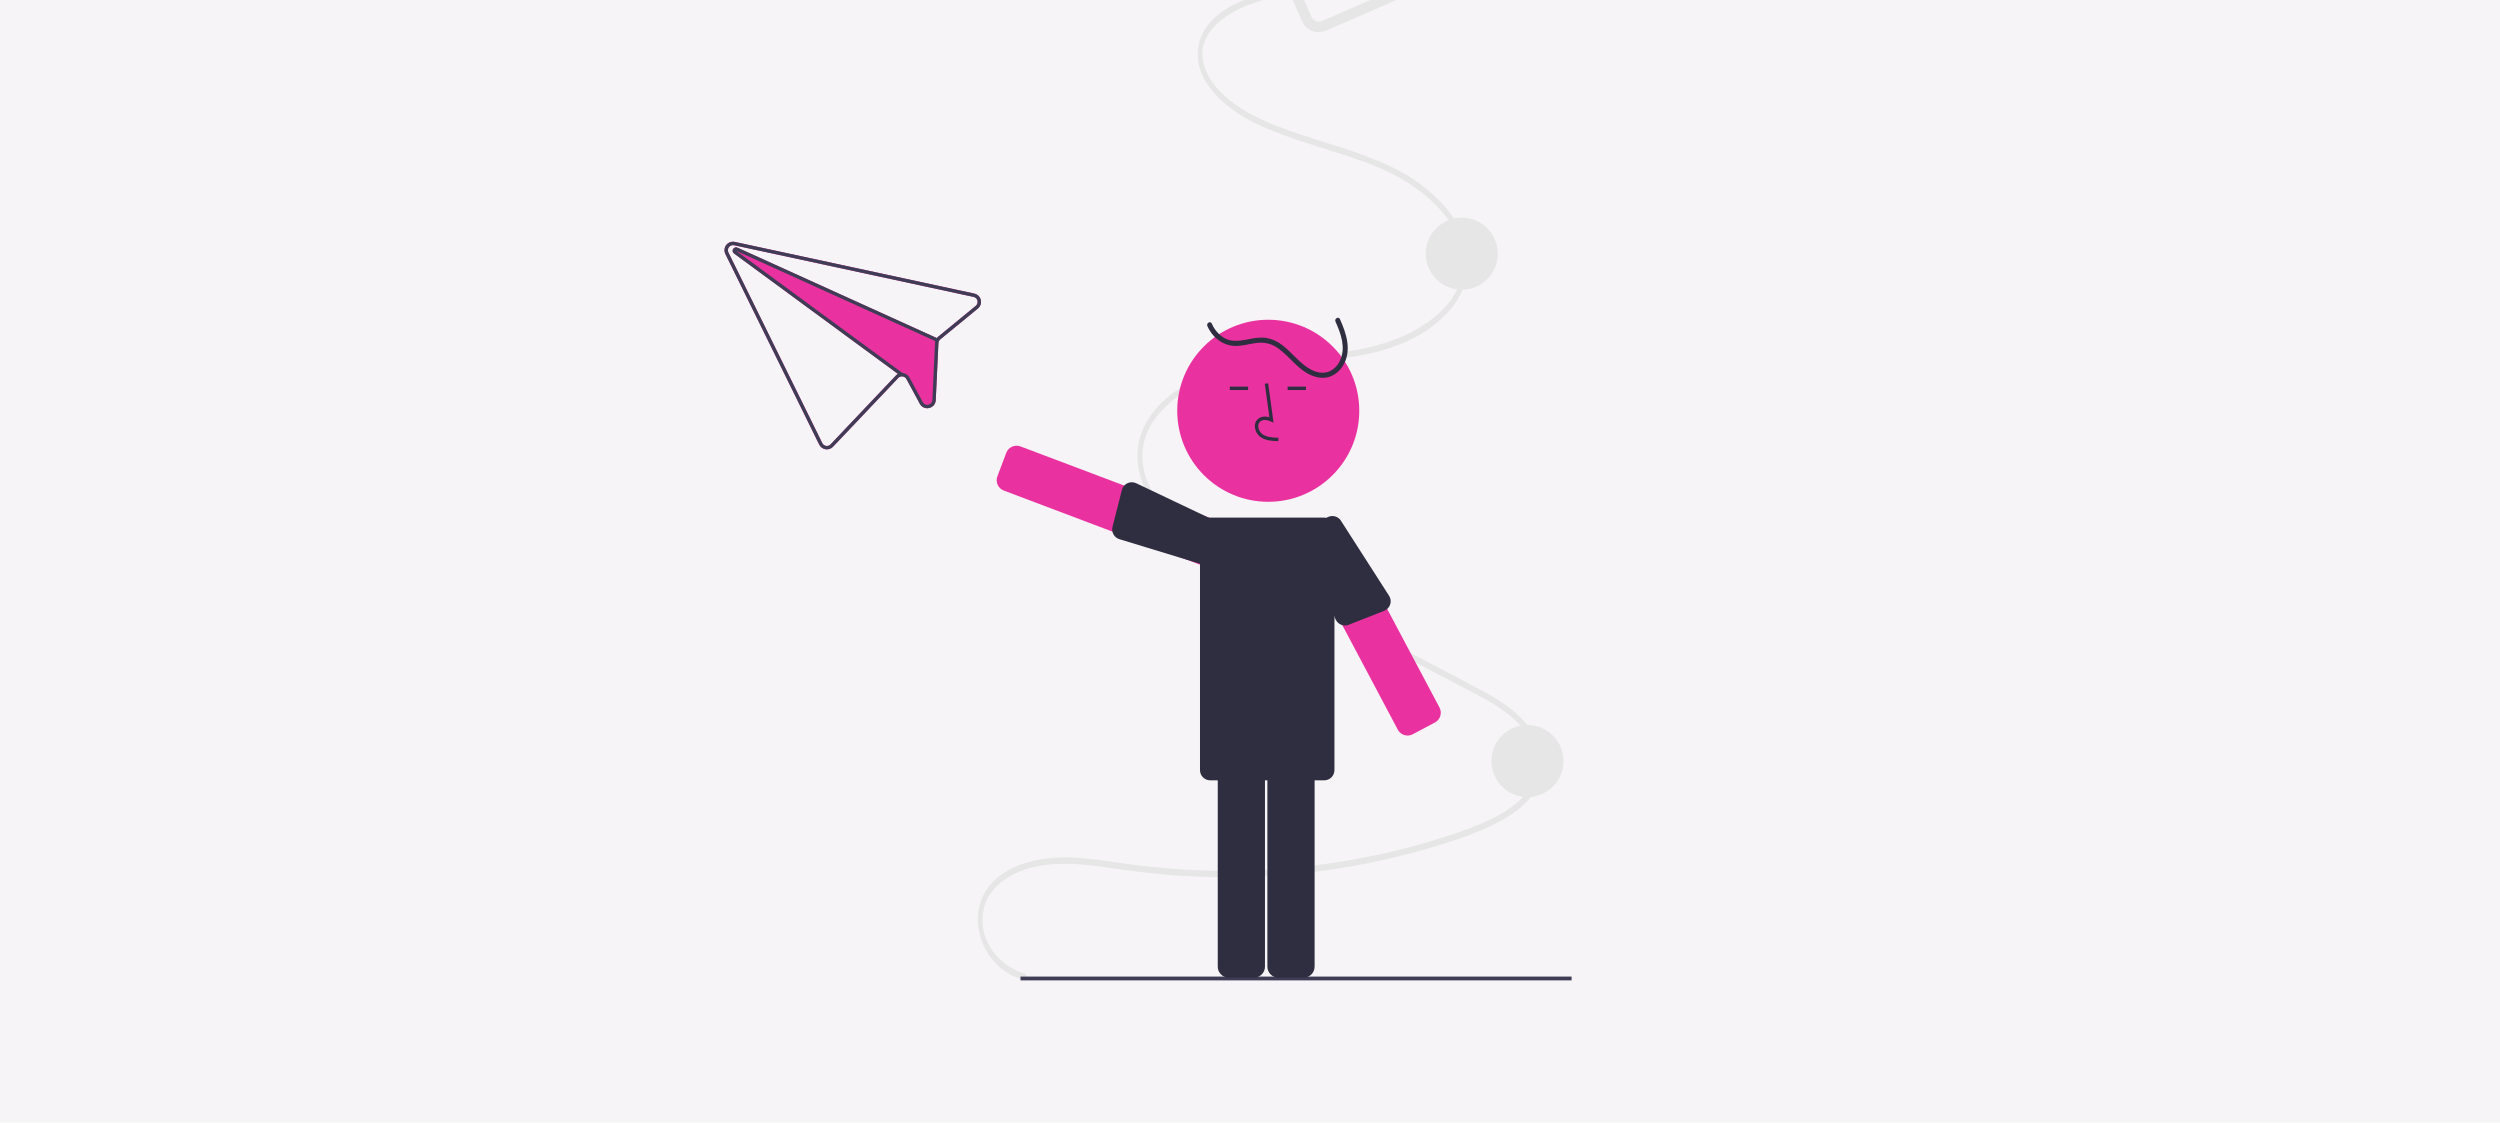
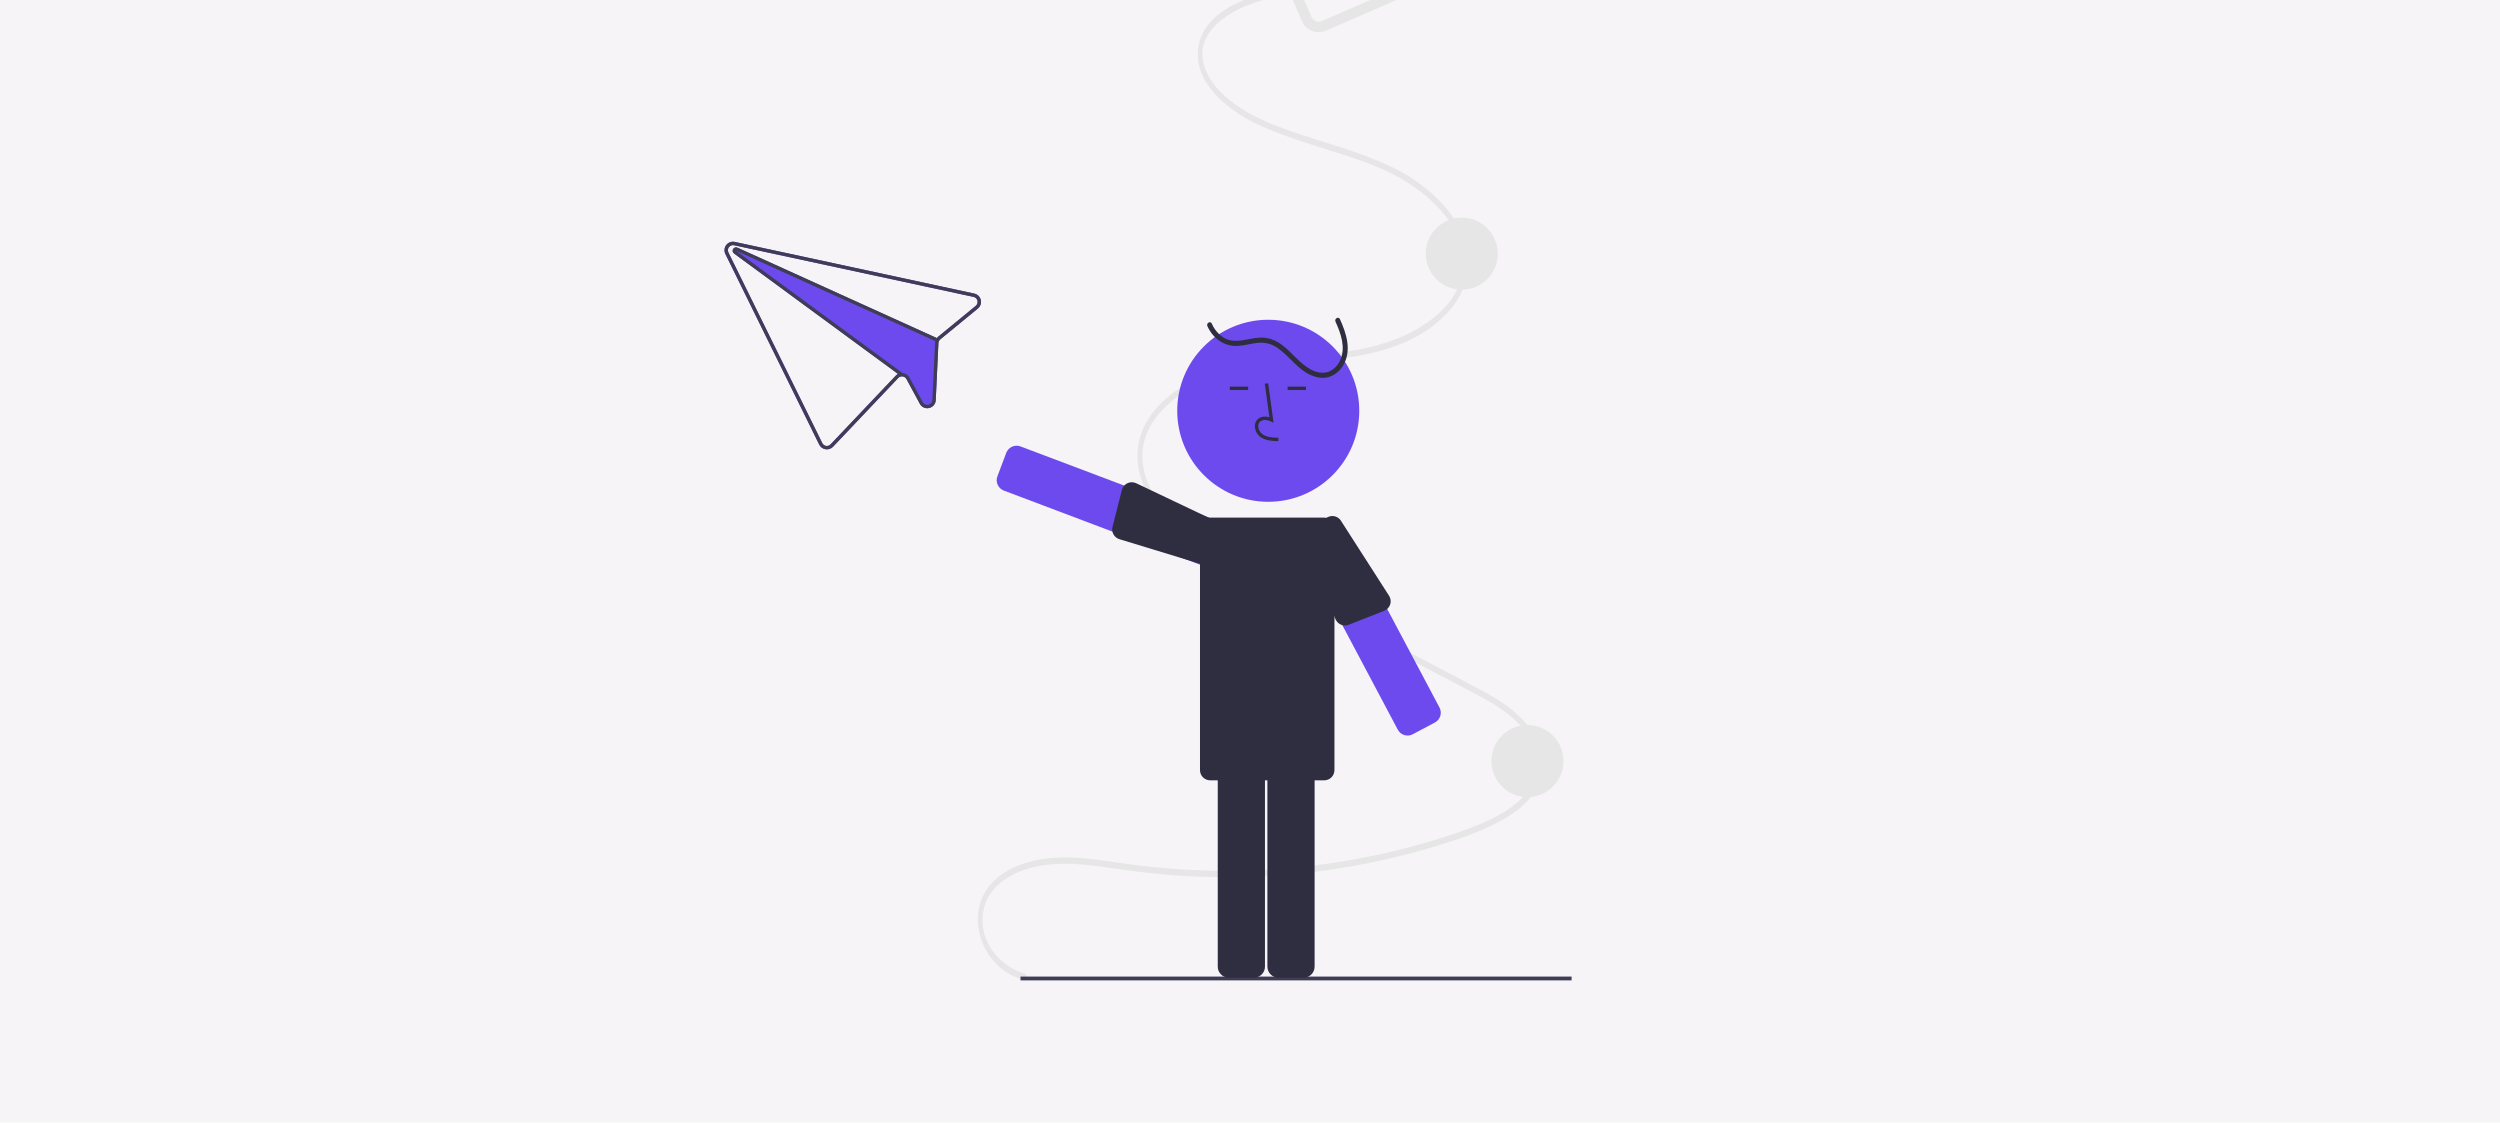
<svg xmlns="http://www.w3.org/2000/svg" width="1470" height="660" viewBox="0 0 1470 660">
  <defs>
    <clipPath id="b">
      <rect width="1470" height="660" />
    </clipPath>
  </defs>
  <g id="a" clip-path="url(#b)">
    <rect width="1470" height="660" fill="#f6f4f6" />
    <g transform="translate(425.999 -70.001)">
-       <path d="M497.856,369.39,358.823,339.4l-1.807-.389a5,5,0,0,0-5.546,7.106l55.2,112.1a5.018,5.018,0,0,0,3.727,2.729,4.968,4.968,0,0,0,4.379-1.5l38.342-40.428a2.91,2.91,0,0,1,2.139-.934,3.011,3.011,0,0,1,2.68,1.558l7.853,14.526a4.886,4.886,0,0,0,5.471,2.507l.039-.009a4.893,4.893,0,0,0,3.877-4.647l1.573-33.532a3.057,3.057,0,0,1,.307-1.2,3.253,3.253,0,0,1,.788-.973l22.12-18.158a5.006,5.006,0,0,0-2.112-8.761Zm.849,7.217-22.12,18.158a4.934,4.934,0,0,0-.779.787L358.572,342.383a1.742,1.742,0,0,0-.322-.113,2,2,0,0,0-1.669,3.565l96.393,70.807a4.8,4.8,0,0,0-1.306,1l-38.341,40.428a3,3,0,0,1-4.864-.737l-55.2-112.1a3.008,3.008,0,0,1,3.328-4.26l1.85.4,138.989,29.981a3.007,3.007,0,0,1,1.276,5.258Z" transform="translate(-350.951 -126.768)" fill="#ea31a0" />
+       <path d="M497.856,369.39,358.823,339.4l-1.807-.389a5,5,0,0,0-5.546,7.106l55.2,112.1a5.018,5.018,0,0,0,3.727,2.729,4.968,4.968,0,0,0,4.379-1.5l38.342-40.428a2.91,2.91,0,0,1,2.139-.934,3.011,3.011,0,0,1,2.68,1.558l7.853,14.526a4.886,4.886,0,0,0,5.471,2.507l.039-.009a4.893,4.893,0,0,0,3.877-4.647l1.573-33.532a3.057,3.057,0,0,1,.307-1.2,3.253,3.253,0,0,1,.788-.973l22.12-18.158a5.006,5.006,0,0,0-2.112-8.761Zm.849,7.217-22.12,18.158a4.934,4.934,0,0,0-.779.787L358.572,342.383a1.742,1.742,0,0,0-.322-.113,2,2,0,0,0-1.669,3.565l96.393,70.807a4.8,4.8,0,0,0-1.306,1l-38.341,40.428a3,3,0,0,1-4.864-.737l-55.2-112.1a3.008,3.008,0,0,1,3.328-4.26l1.85.4,138.989,29.981a3.007,3.007,0,0,1,1.276,5.258Z" transform="translate(-350.951 -126.768)" fill="#6d4aee" />
      <path d="M527.492,769.293c-12.471-3.368-27.649-17.378-24.4-36.634,1.612-9.55,7.8-15.732,14.21-19.729,8.871-5.529,18.974-7.613,28.71-8.139,11.23-.607,22.447.924,33.593,2.543,11,1.6,22.008,3.029,33.06,3.9A426.181,426.181,0,0,0,741.7,701.655q15.65-3.612,31.113-8.474A213.752,213.752,0,0,0,801.394,682.5c12.256-5.884,32.187-17.334,30.562-38.539-.862-11.244-7.483-20.224-14.162-26.48-8.075-7.565-17.42-12.542-26.572-17.375-42.57-22.482-85.224-44.7-127.836-67.042-9.945-5.215-19.956-10.291-29.608-16.4-9.036-5.722-18.031-12.369-25.3-21.559-6.352-8.027-12.027-18.8-11.827-30.85.166-9.99,4.712-18.468,10.28-24.8,13.785-15.686,33.286-22.046,50.91-25.378,21.9-4.139,44.11-4.118,66.021-8.114,17.692-3.227,36.6-9.457,50.984-24.056a45.6,45.6,0,0,0,12.429-21.715,42.678,42.678,0,0,0-2.556-25.768c-3.9-9.31-10.115-16.726-16.652-22.8a99.914,99.914,0,0,0-25.256-16.873c-19.433-9.26-39.868-14.082-59.773-21.188-9.762-3.485-19.623-7.307-28.688-13.293-7.68-5.072-16.046-11.908-20.318-22.074-8.816-20.975,12.215-33.475,24.132-38.211a155.153,155.153,0,0,1,24.941-7.14c1.8-.386,1.035-3.973-.754-3.589a149.216,149.216,0,0,0-26.191,7.648c-7.186,2.986-14.6,6.91-20.245,13.662a28.438,28.438,0,0,0-6.426,22.235c1.5,10.064,7.994,17.818,14.1,23.435,8.072,7.428,17.275,12.278,26.605,16.232,9.827,4.164,19.863,7.41,29.9,10.593,20.047,6.361,40.993,12.03,59.09,25.566,12.659,9.469,29.857,27.223,25.646,49.229-1.869,9.769-7.546,17.406-13.671,23.024a79.6,79.6,0,0,1-24.484,14.887c-40.1,16.139-84.238,4.6-123.307,26.518-13.284,7.453-29.419,21.023-29.549,42.374-.067,11.091,4.378,21.264,9.875,29.3,6.583,9.63,15.108,16.751,23.781,22.7a276.822,276.822,0,0,0,28.4,16.442q16.031,8.42,32.069,16.818l64.884,34.026,32.238,16.906c9.839,5.16,19.931,10.109,28.877,17.683,7.325,6.2,15.979,16.376,15.232,29.01-.594,10.033-7.259,17.274-13.349,22.115-7.887,6.268-16.746,10.323-25.561,13.692-10.167,3.886-20.5,7.11-30.856,10.008a416.581,416.581,0,0,1-64.737,12.671,425.684,425.684,0,0,1-65.765,2.451q-16.638-.67-33.223-2.662c-11.4-1.373-22.746-3.488-34.173-4.426-10.336-.849-20.771-.652-30.95,2.076-8.5,2.278-17.478,6.337-23.93,14.259a31.543,31.543,0,0,0-6.7,21.3,38.256,38.256,0,0,0,7.843,21.112,35.489,35.489,0,0,0,18.972,12.736c1.782.481,2.544-3.105.754-3.589Z" transform="translate(-350.951 -126.768)" fill="#e6e6e6" />
      <rect width="324.033" height="2.241" transform="translate(174.066 644.224)" fill="#3f3d56" />
      <circle cx="21.168" cy="21.168" r="21.168" transform="translate(450.969 496.334)" fill="#e6e6e6" />
      <circle cx="21.168" cy="21.168" r="21.168" transform="translate(412.35 197.98)" fill="#e6e6e6" />
      <path d="M736.61,127.653,677.833,153.2a10.694,10.694,0,0,0-5.538,14.055l18.251,41.983A10.694,10.694,0,0,0,704.6,214.78l58.777-25.552a10.694,10.694,0,0,0,5.538-14.055l-18.251-41.983a10.694,10.694,0,0,0-14.055-5.538Zm2.433,5.6a4.555,4.555,0,0,1,1.1-.316L720.27,170.427l-40.815-11.169a4.579,4.579,0,0,1,.811-.455Zm21.9,50.38-58.777,25.552a4.583,4.583,0,0,1-6.023-2.373L678.057,165.2l42.96,11.756a3.052,3.052,0,0,0,3.5-1.514l20.8-39.243,18,41.405a4.583,4.583,0,0,1-2.373,6.024Z" transform="translate(-350.951 -126.768)" fill="#e6e6e6" />
-       <circle cx="53.519" cy="53.519" r="53.519" transform="translate(266.214 258.019)" fill="#ea31a0" />
+       <circle cx="53.519" cy="53.519" r="53.519" transform="translate(266.214 258.019)" fill="#6d4aee" />
      <path d="M662.251,771.651h-14.76a6.507,6.507,0,0,1-6.5-6.5V642.137a6.508,6.508,0,0,1,6.5-6.5h14.76a6.507,6.507,0,0,1,6.5,6.5V765.151a6.507,6.507,0,0,1-6.5,6.5Z" transform="translate(-350.951 -126.768)" fill="#2f2e41" />
      <path d="M691.443,771.651h-14.76a6.507,6.507,0,0,1-6.5-6.5V642.137a6.508,6.508,0,0,1,6.5-6.5h14.76a6.507,6.507,0,0,1,6.5,6.5V765.151a6.507,6.507,0,0,1-6.5,6.5Z" transform="translate(-350.951 -126.768)" fill="#2f2e41" />
-       <path d="M752.606,629.274a6.544,6.544,0,0,1-1.913-.288,6.46,6.46,0,0,1-3.836-3.168L689.192,517.156a6.5,6.5,0,0,1,2.694-8.788l13.037-6.919a6.5,6.5,0,0,1,8.789,2.694L771.377,612.8a6.5,6.5,0,0,1-2.694,8.788l-13.037,6.919A6.46,6.46,0,0,1,752.606,629.274Z" transform="translate(-350.951 -126.768)" fill="#ea31a0" />
-       <path d="M632.563,529.117a6.46,6.46,0,0,1-2.283-.417h0L515.2,485.226a6.494,6.494,0,0,1-3.775-8.377l5.206-13.808a6.519,6.519,0,0,1,8.386-3.777l115.075,43.464a6.518,6.518,0,0,1,3.786,8.375l-5.216,13.81A6.529,6.529,0,0,1,632.563,529.117Z" transform="translate(-350.951 -126.768)" fill="#ea31a0" />
+       <path d="M752.606,629.274a6.544,6.544,0,0,1-1.913-.288,6.46,6.46,0,0,1-3.836-3.168L689.192,517.156a6.5,6.5,0,0,1,2.694-8.788l13.037-6.919a6.5,6.5,0,0,1,8.789,2.694L771.377,612.8a6.5,6.5,0,0,1-2.694,8.788l-13.037,6.919A6.46,6.46,0,0,1,752.606,629.274Z" transform="translate(-350.951 -126.768)" fill="#6d4aee" />
+       <path d="M632.563,529.117a6.46,6.46,0,0,1-2.283-.417h0L515.2,485.226a6.494,6.494,0,0,1-3.775-8.377l5.206-13.808a6.519,6.519,0,0,1,8.386-3.777l115.075,43.464a6.518,6.518,0,0,1,3.786,8.375l-5.216,13.81A6.529,6.529,0,0,1,632.563,529.117Z" transform="translate(-350.951 -126.768)" fill="#6d4aee" />
      <rect width="79.062" height="154.476" rx="6" transform="translate(279.594 374.355)" fill="#2f2e41" />
      <path d="M710.215,385.894c3.144,6.9,6.155,15.241,2.77,22.623a12.724,12.724,0,0,1-6.516,6.708c-3.489,1.392-7.291.6-10.524-1.085-6.806-3.542-11.193-10.124-17.27-14.633a20.535,20.535,0,0,0-9.5-4.1c-3.993-.52-7.957.421-11.863,1.148-4.154.773-8.447,1.181-12.291-.925a18.045,18.045,0,0,1-7.541-8.615c-.792-1.757-3.378-.234-2.59,1.514,3.269,7.257,10.029,12.2,18.152,11.63,4.3-.3,8.449-1.69,12.755-1.889a17.043,17.043,0,0,1,10.9,3.486c6.672,4.756,11.2,12.06,18.855,15.514,3.611,1.63,7.747,2.309,11.555.905a15.147,15.147,0,0,0,7.737-6.738c5.023-8.649,1.8-18.648-2.037-27.062-.8-1.754-3.386-.231-2.59,1.514Z" transform="translate(-350.951 -126.768)" fill="#2f2e41" />
      <path d="M676.6,456.175c-3.306-.093-7.421-.208-10.59-2.523a8.134,8.134,0,0,1-3.2-6.072,5.47,5.47,0,0,1,1.86-4.493c1.654-1.4,4.071-1.728,6.679-.961l-2.7-19.726,1.982-.271,3.173,23.189-1.654-.758c-1.917-.88-4.552-1.329-6.188.055a3.515,3.515,0,0,0-1.152,2.895,6.147,6.147,0,0,0,2.381,4.528c2.467,1.8,5.746,2.035,9.467,2.139Z" transform="translate(-350.951 -126.768)" fill="#2f2e41" />
      <rect width="10.771" height="2" transform="translate(297.128 297.333)" fill="#2f2e41" />
      <rect width="10.771" height="2" transform="translate(331.128 297.333)" fill="#2f2e41" />
      <path d="M630.456,528.232l-47.294-14.421A6,6,0,0,1,579.1,506.6l5.521-21.754a6,6,0,0,1,8.391-3.943l46.908,22.3a6.011,6.011,0,0,1,3.5,7.73l-5.217,13.81A6.011,6.011,0,0,1,630.456,528.232Z" transform="translate(-350.951 -126.768)" fill="#2f2e41" />
      <path d="M690.042,515.926l20.283,45.092A6,6,0,0,0,718,564.139l20.882-8.226a6,6,0,0,0,2.851-8.823l-28.047-43.714a6.011,6.011,0,0,0-8.11-2.49l-13.04,6.92a6.011,6.011,0,0,0-2.49,8.12Z" transform="translate(-350.951 -126.768)" fill="#2f2e41" />
      <path d="M497.856,369.39,358.823,339.4l-1.807-.389a5,5,0,0,0-5.546,7.106l55.2,112.1a5.018,5.018,0,0,0,3.727,2.729,4.968,4.968,0,0,0,4.379-1.5l38.342-40.428a2.91,2.91,0,0,1,2.139-.934,3.011,3.011,0,0,1,2.68,1.558l7.853,14.526a4.886,4.886,0,0,0,5.471,2.507l.039-.009a4.893,4.893,0,0,0,3.877-4.647l1.573-33.532a3.057,3.057,0,0,1,.307-1.2,3.253,3.253,0,0,1,.788-.973l22.12-18.158a5.006,5.006,0,0,0-2.112-8.761Zm.849,7.217-22.12,18.158a4.934,4.934,0,0,0-.779.787,4.648,4.648,0,0,0-.532.835,4.8,4.8,0,0,0-.363.951l0,.01a4.733,4.733,0,0,0-.157,1.049l-1.573,33.532a2.9,2.9,0,0,1-2.323,2.788l-.02,0a2.911,2.911,0,0,1-3.291-1.494l-7.856-14.536a4.989,4.989,0,0,0-4.1-2.606l-.01,0c-.114-.005-.228-.011-.34-.007a4.866,4.866,0,0,0-2.272.564,4.8,4.8,0,0,0-1.306,1l-38.341,40.428a3,3,0,0,1-4.864-.737l-55.2-112.1a3.008,3.008,0,0,1,3.328-4.26l1.85.4,138.989,29.981a3.007,3.007,0,0,1,1.276,5.258Z" transform="translate(-350.951 -126.768)" fill="#3f3d56" />
      <path d="M476.25,395.75l-.826,1.822-.51-.225,0-.01L357.769,344.22l97.816,71.865.01,0,.259.2-1.179,1.613-1.7-1.252L356.58,345.835a2,2,0,0,1,1.669-3.565,1.747,1.747,0,0,1,.322.113l117.235,53.168Z" transform="translate(-350.951 -126.768)" fill="#3f3d56" />
    </g>
  </g>
</svg>
